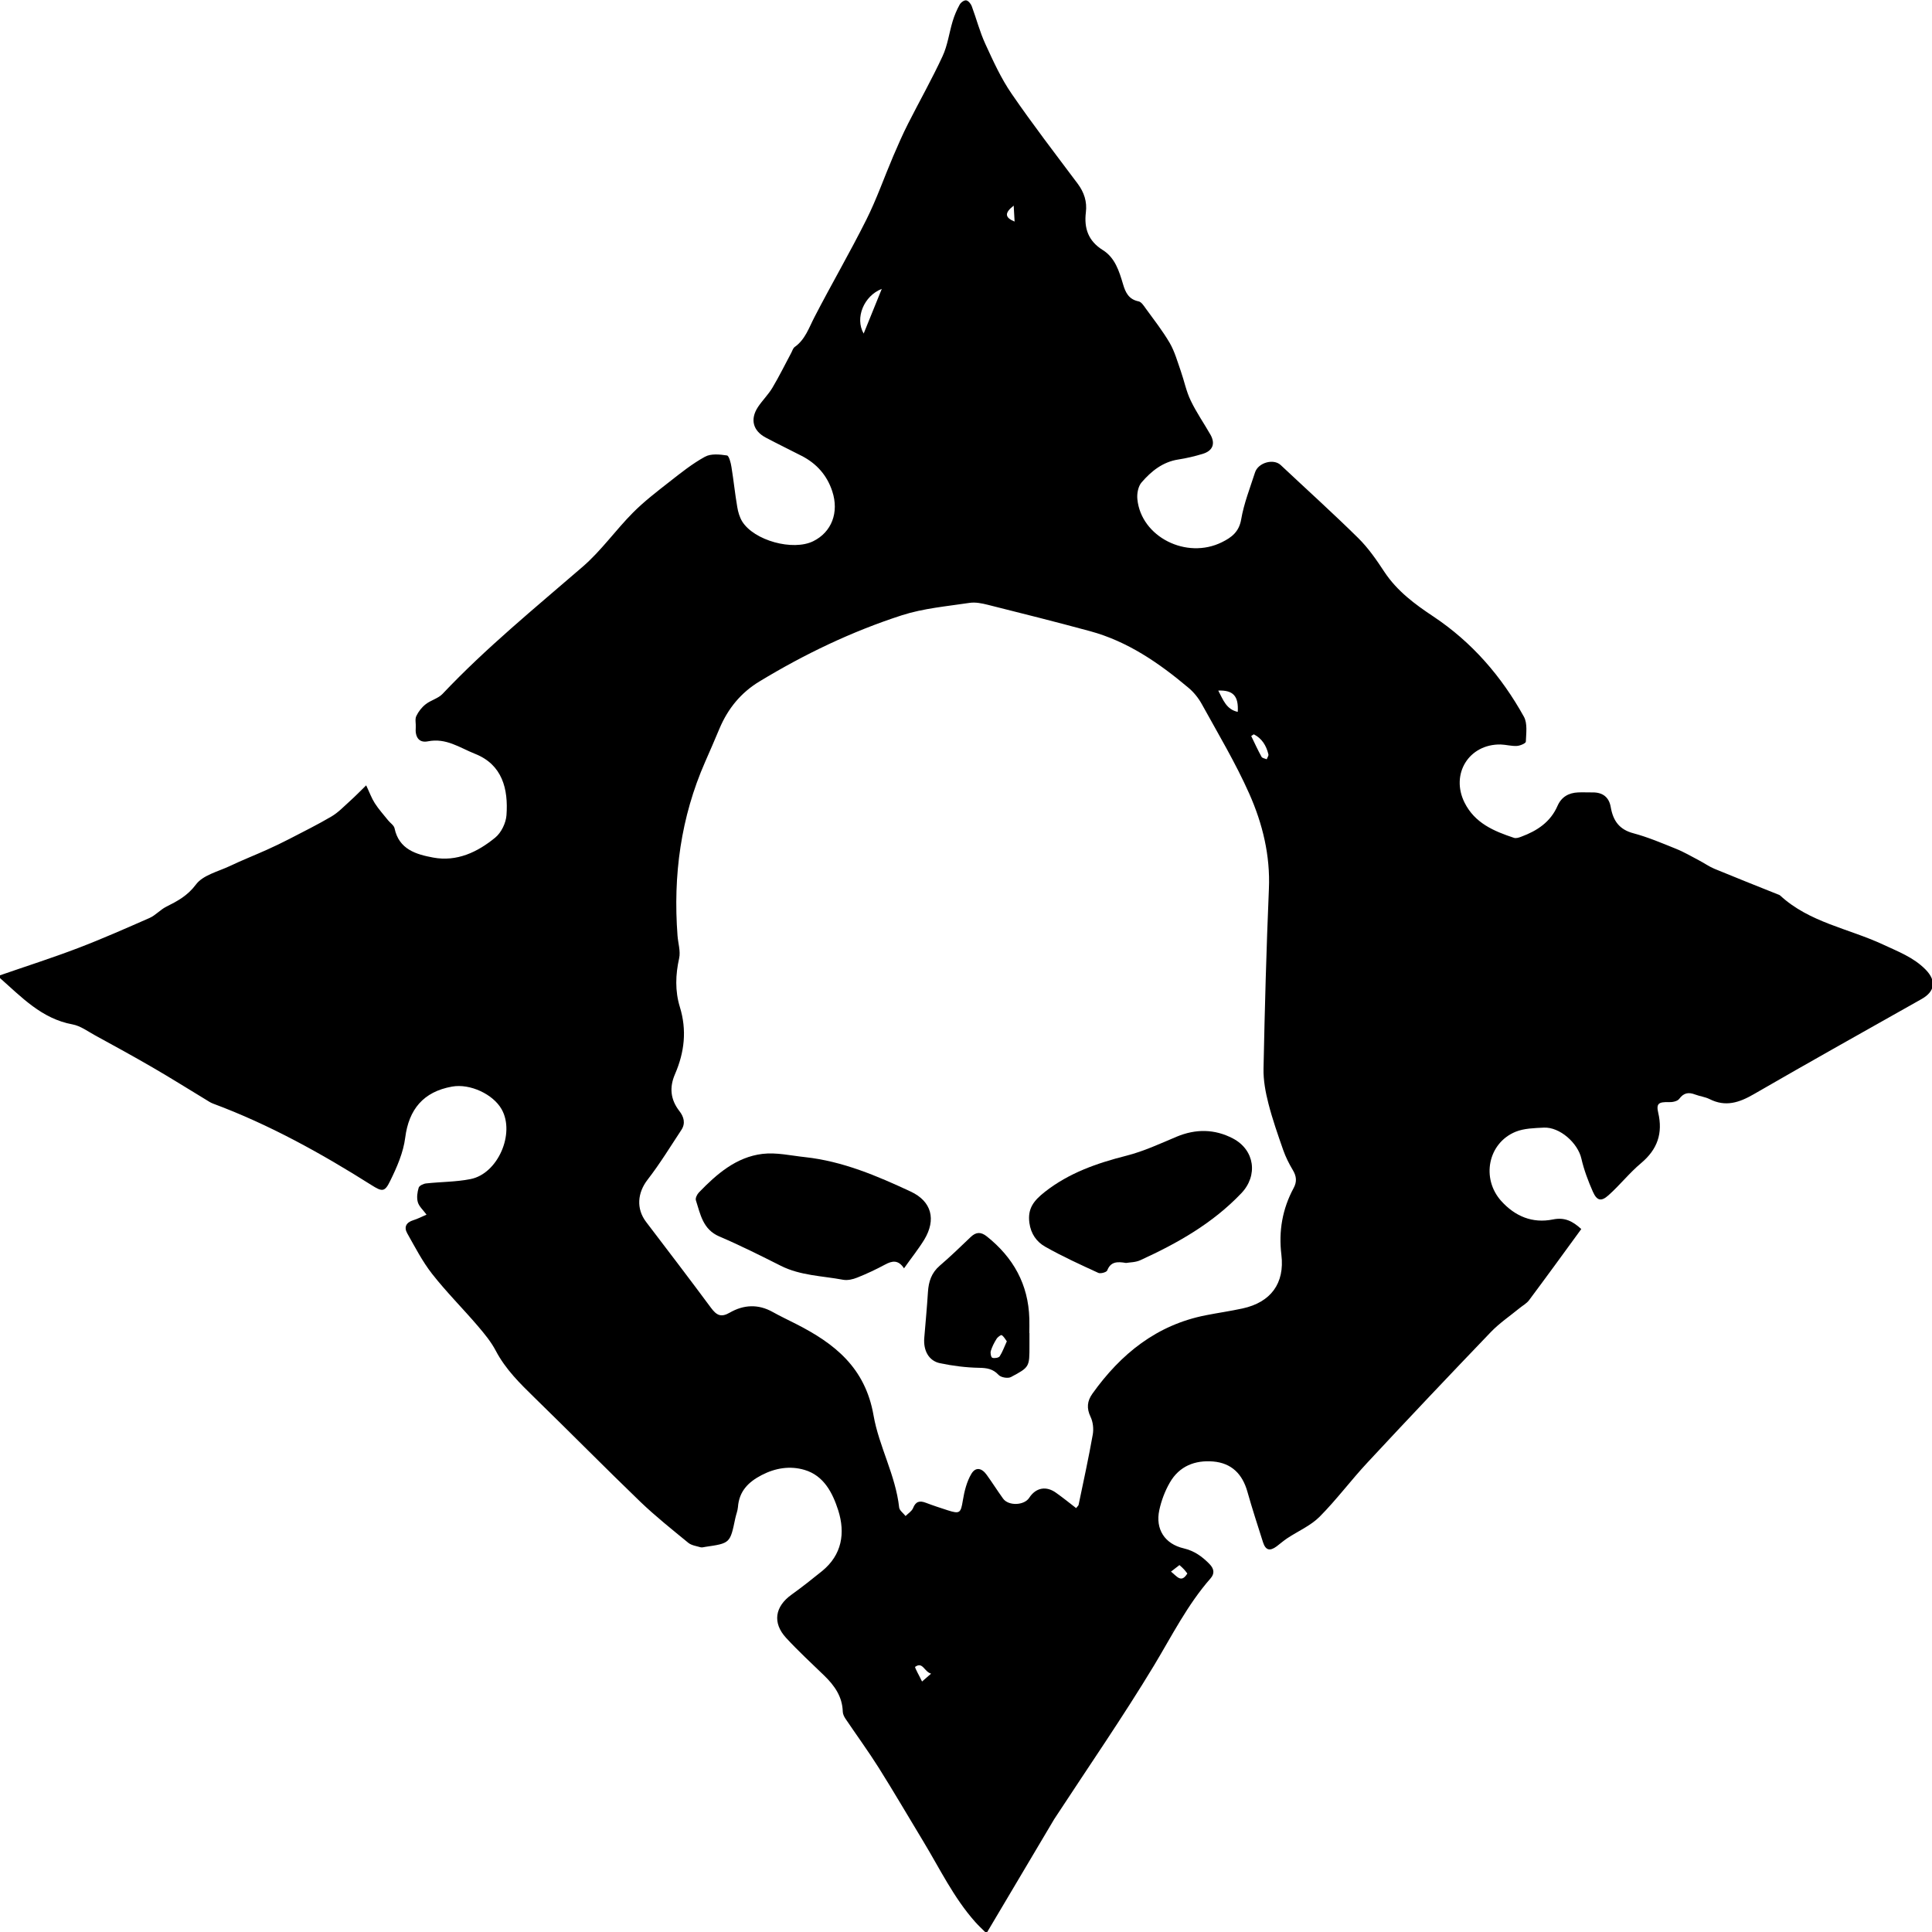
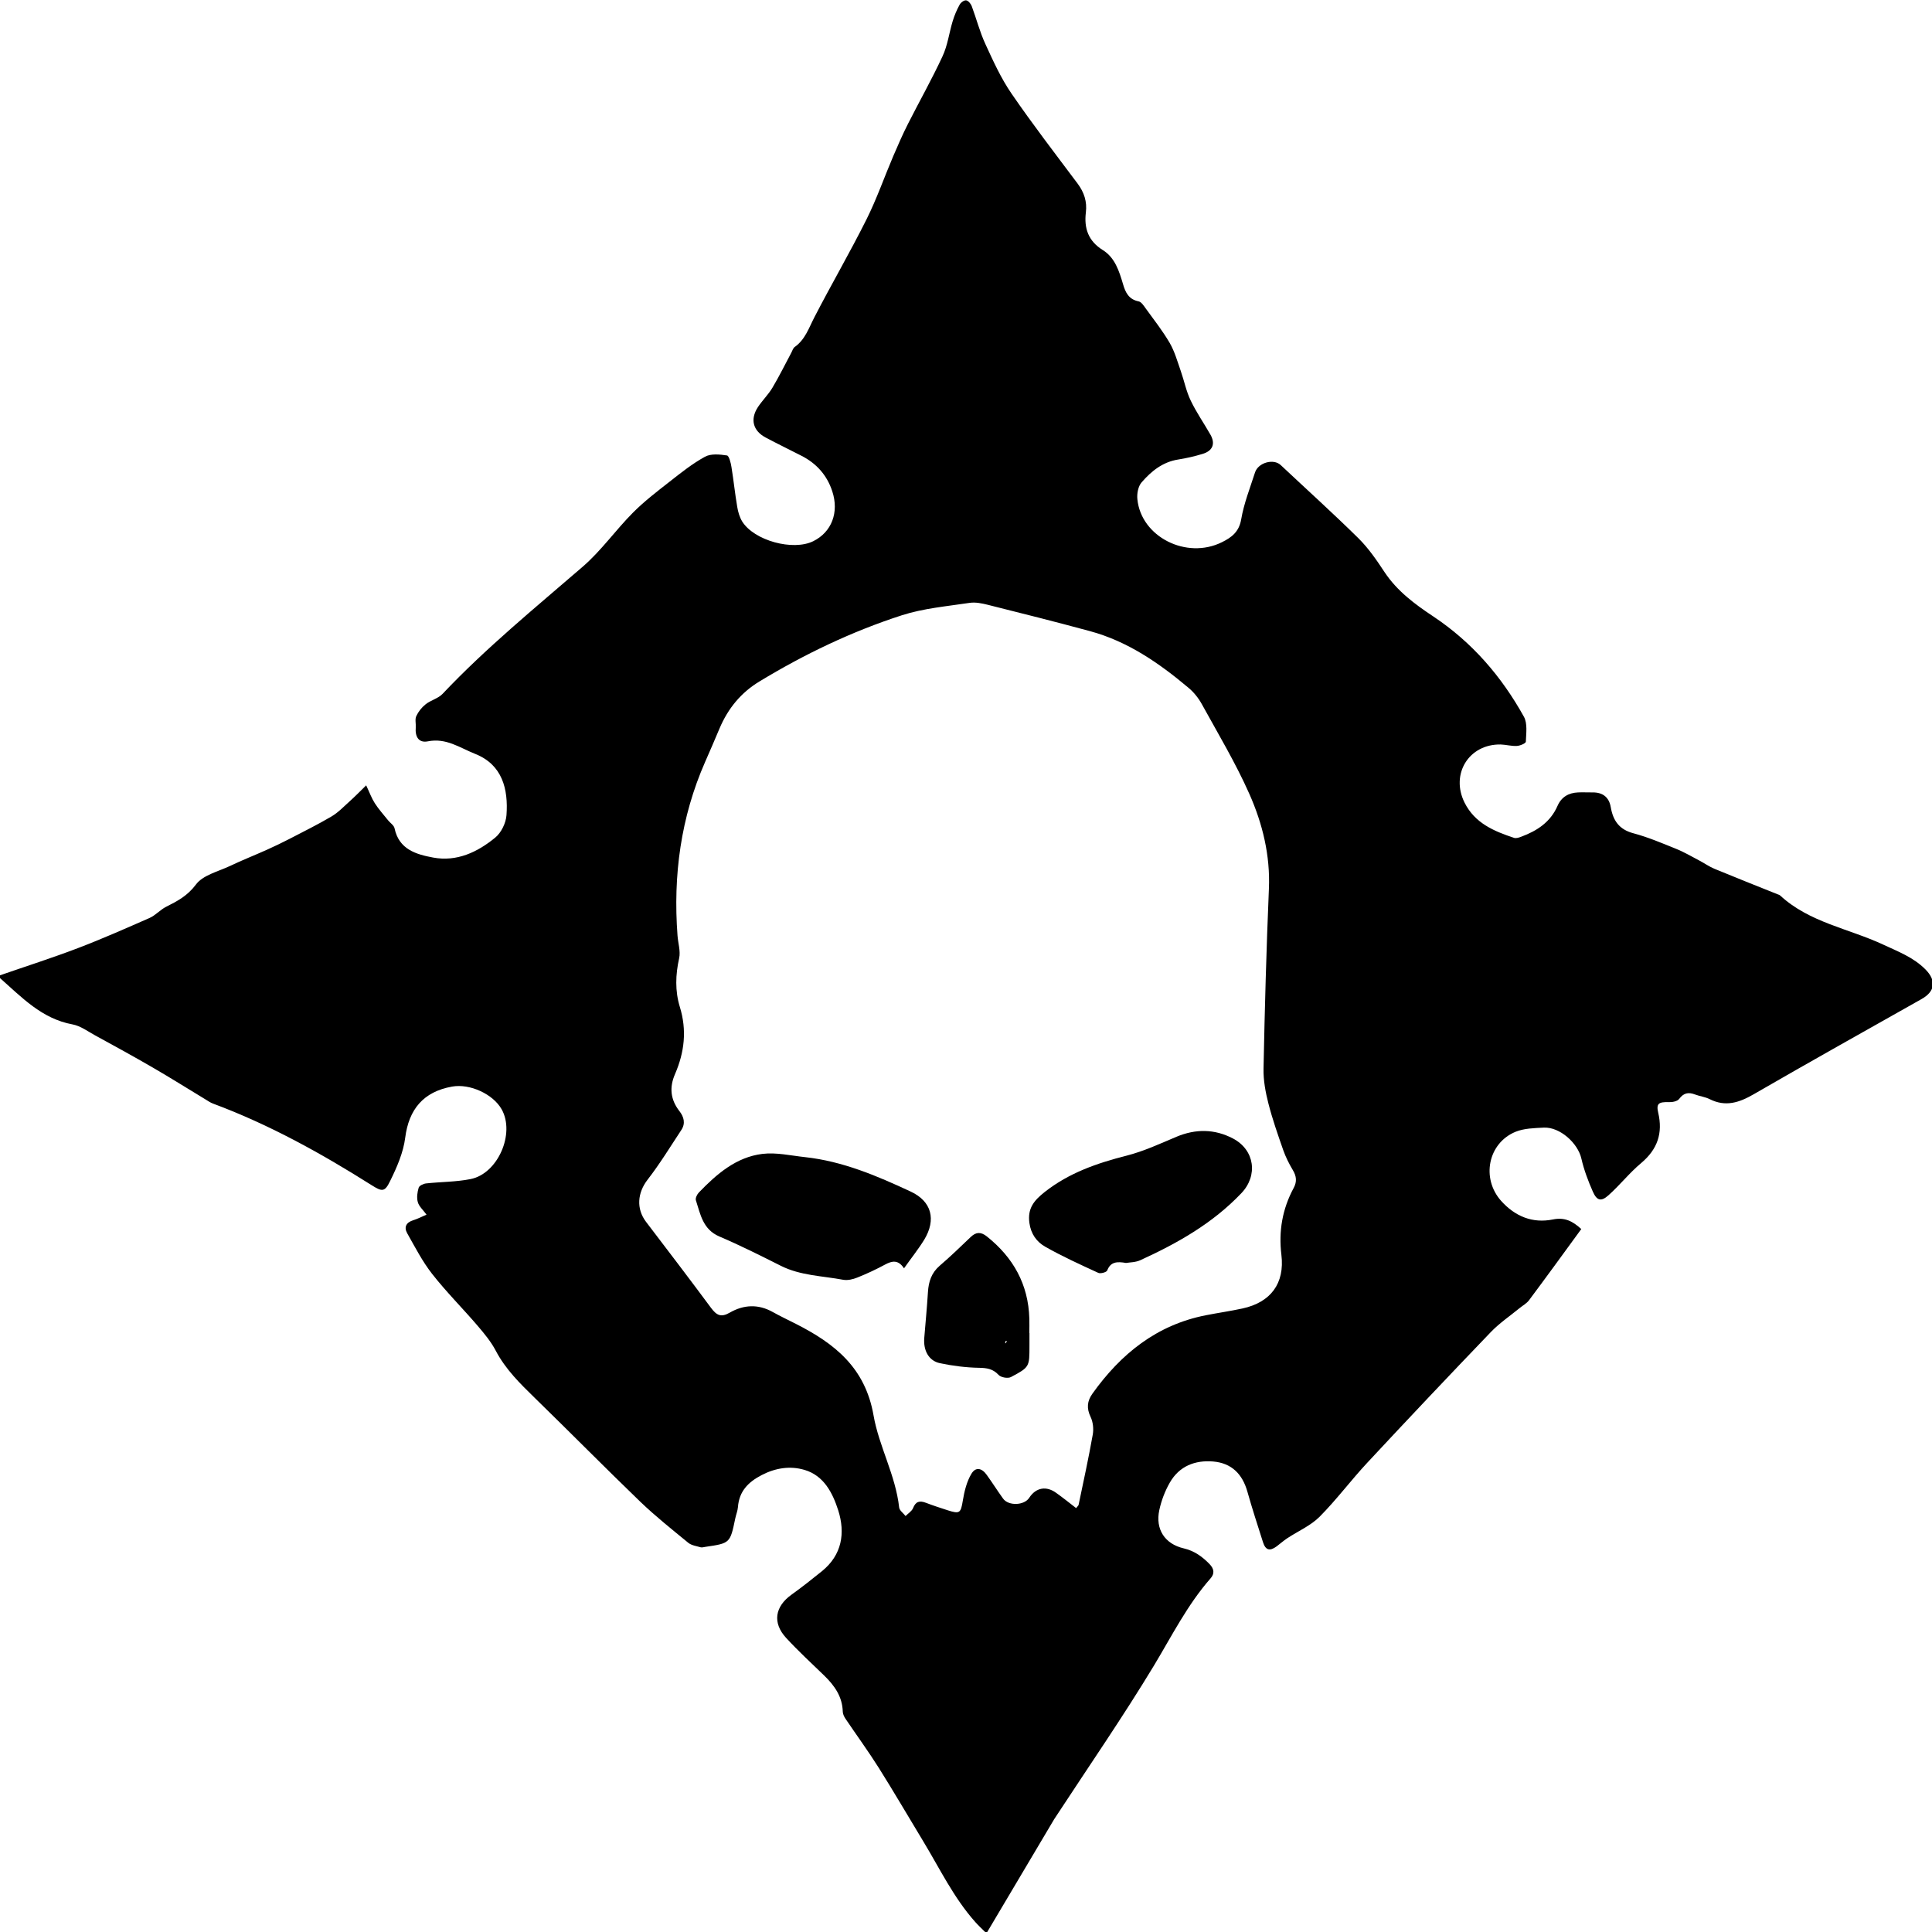
- <svg xmlns="http://www.w3.org/2000/svg" version="1.1" width="300" height="300" viewBox="0 0 300 300">
-   <path d="M0 151.444c4.031-1.397 8.109-2.7 12.094-4.219 3.759-1.434 7.444-3.066 11.119-4.678 0.938-0.412 1.669-1.284 2.587-1.744 1.753-0.881 3.309-1.697 4.622-3.45 1.088-1.472 3.45-2.016 5.297-2.888 1.884-0.9 3.825-1.659 5.719-2.512 1.172-0.525 2.344-1.088 3.487-1.678 2.203-1.144 4.425-2.241 6.553-3.497 1.050-0.619 1.922-1.547 2.831-2.363 0.834-0.75 1.622-1.556 2.55-2.466 0.525 1.106 0.844 2.006 1.341 2.775 0.6 0.938 1.359 1.772 2.053 2.644 0.337 0.422 0.919 0.787 1.012 1.247 0.684 3.291 3.366 4.059 6 4.547 3.675 0.684 6.891-0.844 9.638-3.103 0.938-0.769 1.659-2.269 1.744-3.488 0.291-4.050-0.638-7.838-4.884-9.516-2.4-0.956-4.481-2.503-7.322-1.941-1.444 0.291-2.006-0.75-1.884-2.147 0.047-0.6-0.15-1.275 0.084-1.772 0.328-0.694 0.844-1.359 1.444-1.828 0.797-0.638 1.941-0.9 2.616-1.603 6.759-7.153 14.362-13.35 21.778-19.763 2.869-2.475 5.109-5.681 7.8-8.391 1.734-1.744 3.713-3.263 5.653-4.781 1.781-1.397 3.572-2.831 5.541-3.909 0.919-0.506 2.287-0.366 3.413-0.197 0.309 0.047 0.6 1.144 0.694 1.791 0.337 2.053 0.544 4.144 0.9 6.206 0.122 0.769 0.366 1.584 0.759 2.241 1.856 2.991 7.894 4.631 11.044 3.075 2.85-1.406 4.031-4.463 2.953-7.744-0.806-2.475-2.428-4.313-4.753-5.503-1.856-0.956-3.741-1.866-5.578-2.841-1.997-1.059-2.456-2.85-1.209-4.744 0.684-1.031 1.603-1.922 2.241-2.991 1.059-1.772 1.969-3.637 2.944-5.456 0.159-0.3 0.263-0.694 0.525-0.881 1.641-1.162 2.203-2.991 3.075-4.659 2.625-5.081 5.503-10.022 8.063-15.141 1.594-3.187 2.766-6.572 4.172-9.862 0.722-1.678 1.453-3.366 2.287-5.006 1.772-3.497 3.713-6.928 5.353-10.472 0.787-1.678 1.022-3.609 1.566-5.419 0.272-0.9 0.638-1.772 1.088-2.588 0.178-0.337 0.694-0.722 1.012-0.675 0.328 0.038 0.722 0.525 0.862 0.881 0.731 1.959 1.247 3.994 2.119 5.888 1.219 2.653 2.438 5.353 4.088 7.744 3.262 4.753 6.787 9.328 10.247 13.95 1.013 1.359 1.481 2.803 1.275 4.462-0.3 2.475 0.375 4.444 2.625 5.85 1.894 1.172 2.541 3.263 3.141 5.278 0.384 1.331 0.9 2.381 2.428 2.691 0.422 0.084 0.797 0.675 1.106 1.106 1.275 1.753 2.625 3.478 3.722 5.353 0.769 1.331 1.2 2.887 1.716 4.359 0.534 1.519 0.844 3.15 1.547 4.594 0.872 1.828 2.053 3.516 3.066 5.297 0.787 1.397 0.347 2.503-1.219 2.972-1.238 0.375-2.503 0.675-3.778 0.872-2.428 0.375-4.2 1.819-5.7 3.553-0.534 0.609-0.75 1.753-0.656 2.616 0.581 5.85 7.631 9.403 13.125 6.675 1.481-0.731 2.653-1.584 2.991-3.534 0.422-2.475 1.369-4.866 2.147-7.284 0.487-1.547 2.878-2.212 3.994-1.162 4.022 3.778 8.119 7.472 12.047 11.344 1.566 1.547 2.85 3.413 4.069 5.269 1.959 2.953 4.716 4.997 7.575 6.891 6.028 4.013 10.603 9.319 14.072 15.572 0.581 1.050 0.347 2.588 0.3 3.881-0.009 0.253-0.9 0.637-1.397 0.656-0.834 0.047-1.678-0.197-2.512-0.225-4.931-0.084-7.819 4.594-5.606 9.028 1.594 3.188 4.556 4.434 7.669 5.466 0.328 0.113 0.787-0.037 1.144-0.178 2.456-0.909 4.537-2.278 5.625-4.791 0.609-1.378 1.716-2.016 3.178-2.081 0.75-0.037 1.491 0.009 2.241 0 1.584-0.028 2.578 0.731 2.841 2.278 0.366 2.109 1.313 3.487 3.534 4.069 2.241 0.6 4.406 1.519 6.563 2.391 1.275 0.506 2.456 1.209 3.675 1.847 0.788 0.412 1.528 0.947 2.353 1.284 3.253 1.341 6.525 2.644 9.788 3.947 0.141 0.047 0.3 0.103 0.403 0.197 4.519 4.172 10.584 5.109 15.919 7.584 2.344 1.097 4.772 1.997 6.647 3.9 1.706 1.734 1.491 3.403-0.609 4.584-8.691 4.903-17.409 9.778-26.053 14.775-2.269 1.313-4.387 2.016-6.863 0.769-0.694-0.347-1.528-0.441-2.269-0.722-1.012-0.384-1.753-0.262-2.456 0.684-0.272 0.375-1.069 0.534-1.622 0.506-1.556-0.047-1.969 0.216-1.641 1.622 0.75 3.197-0.103 5.7-2.644 7.838-1.819 1.519-3.3 3.422-5.081 5.006-1.134 1.013-1.791 0.844-2.419-0.562-0.731-1.659-1.378-3.375-1.781-5.128-0.544-2.419-3.347-4.941-5.841-4.819-1.472 0.075-3.047 0.103-4.387 0.647-4.284 1.772-5.353 7.237-2.231 10.734 2.156 2.391 4.856 3.525 8.044 2.878 1.819-0.375 3.075 0.272 4.397 1.491-2.7 3.703-5.381 7.397-8.119 11.063-0.375 0.497-0.994 0.825-1.491 1.238-1.491 1.219-3.112 2.316-4.444 3.703-6.441 6.713-12.844 13.472-19.181 20.287-2.541 2.728-4.772 5.737-7.397 8.381-1.397 1.397-3.347 2.231-5.034 3.347-0.572 0.384-1.097 0.844-1.641 1.256-1.069 0.787-1.716 0.6-2.119-0.656-0.825-2.606-1.678-5.203-2.419-7.838-0.769-2.738-2.456-4.444-5.316-4.688-2.831-0.234-5.259 0.722-6.722 3.262-0.759 1.313-1.322 2.803-1.641 4.284-0.638 2.963 0.844 5.259 3.797 5.944 1.641 0.384 2.869 1.275 3.994 2.428 0.731 0.75 0.825 1.491 0.159 2.241-3.572 4.069-5.981 8.878-8.756 13.491-4.809 7.959-10.097 15.619-15.197 23.409-0.113 0.159-0.225 0.328-0.328 0.497-3.459 5.841-6.938 11.681-10.397 17.522-0.103 0-0.197 0-0.3 0-0.525-0.525-1.059-1.022-1.547-1.566-3.366-3.778-5.531-8.334-8.119-12.6-2.287-3.778-4.509-7.594-6.862-11.334-1.641-2.606-3.459-5.091-5.184-7.65-0.216-0.328-0.403-0.722-0.412-1.097-0.066-2.316-1.275-4.022-2.85-5.559-2.006-1.941-4.059-3.834-5.944-5.878-2.156-2.344-1.744-4.866 0.834-6.713 1.622-1.162 3.178-2.4 4.725-3.647 3.122-2.531 3.647-5.925 2.531-9.45-0.862-2.681-2.212-5.391-5.241-6.281-2.231-0.656-4.5-0.309-6.647 0.806-2.091 1.087-3.497 2.512-3.684 4.969-0.047 0.581-0.291 1.162-0.412 1.744-0.806 3.872-0.797 3.872-4.65 4.434-0.253 0.038-0.506 0.122-0.731 0.066-0.647-0.188-1.406-0.291-1.903-0.684-2.531-2.081-5.109-4.125-7.462-6.384-5.513-5.316-10.894-10.772-16.388-16.125-2.287-2.231-4.537-4.434-6.056-7.322-0.731-1.397-1.772-2.653-2.803-3.862-2.325-2.719-4.884-5.269-7.088-8.081-1.509-1.931-2.653-4.162-3.863-6.3-0.544-0.975-0.15-1.697 0.956-2.034 0.638-0.197 1.237-0.506 2.044-0.862-0.563-0.759-1.181-1.294-1.359-1.959-0.188-0.684-0.075-1.519 0.141-2.231 0.103-0.309 0.722-0.609 1.144-0.656 2.306-0.253 4.659-0.225 6.909-0.675 4.247-0.834 6.947-7.078 4.828-10.837-1.331-2.362-4.931-4.022-7.697-3.525-4.472 0.797-6.713 3.553-7.275 7.922-0.291 2.316-1.294 4.613-2.344 6.741-0.844 1.744-1.247 1.669-2.888 0.638-7.819-4.941-15.891-9.413-24.6-12.656-0.413-0.15-0.788-0.412-1.172-0.647-2.737-1.659-5.456-3.366-8.222-4.969-2.962-1.716-5.963-3.366-8.972-5.006-1.125-0.619-2.241-1.453-3.459-1.678-4.809-0.881-7.931-4.256-11.334-7.256 0.037-0.141 0.037-0.234 0.037-0.338zM167.1 234.178c0.216-0.291 0.366-0.384 0.384-0.506 0.759-3.638 1.556-7.275 2.203-10.931 0.15-0.872 0.038-1.931-0.338-2.719-0.647-1.341-0.544-2.466 0.291-3.628 4.406-6.169 9.966-10.659 17.588-12.159 1.903-0.375 3.825-0.647 5.719-1.059 4.387-0.956 6.562-3.909 6.028-8.316-0.45-3.684 0.15-7.134 1.903-10.388 0.534-0.984 0.441-1.847-0.141-2.803-0.581-0.975-1.097-2.006-1.472-3.066-0.834-2.391-1.678-4.791-2.306-7.247-0.45-1.753-0.797-3.609-0.759-5.419 0.188-9.3 0.441-18.619 0.834-27.909 0.225-5.203-0.984-10.125-3.037-14.756-2.128-4.791-4.847-9.338-7.388-13.95-0.525-0.947-1.247-1.847-2.072-2.531-4.556-3.834-9.431-7.2-15.272-8.784-5.278-1.434-10.584-2.766-15.891-4.097-0.909-0.225-1.894-0.431-2.794-0.3-3.534 0.534-7.172 0.844-10.547 1.931-7.772 2.513-15.122 6.038-22.106 10.275-2.869 1.734-4.884 4.2-6.188 7.275-0.731 1.744-1.481 3.478-2.241 5.203-3.787 8.616-4.997 17.644-4.294 26.972 0.084 1.181 0.497 2.428 0.253 3.534-0.572 2.55-0.647 5.091 0.103 7.537 1.125 3.638 0.722 7.059-0.75 10.463-0.9 2.072-0.694 3.956 0.694 5.737 0.684 0.881 0.975 1.894 0.3 2.916-1.716 2.606-3.347 5.278-5.259 7.744-1.556 2.016-1.781 4.481-0.225 6.534 3.375 4.434 6.759 8.859 10.078 13.341 0.863 1.162 1.556 1.547 2.925 0.75 2.156-1.238 4.425-1.359 6.684-0.084 1.172 0.656 2.381 1.219 3.572 1.828 6 3.047 10.772 6.778 12.066 14.222 0.834 4.791 3.422 9.281 3.975 14.287 0.047 0.469 0.647 0.881 0.994 1.331 0.403-0.403 0.956-0.731 1.162-1.219 0.413-1.050 1.022-1.209 1.997-0.834 1.106 0.422 2.25 0.797 3.384 1.162 1.894 0.609 2.034 0.422 2.353-1.528 0.234-1.416 0.6-2.916 1.322-4.125 0.656-1.106 1.603-0.938 2.381 0.15 0.872 1.209 1.669 2.475 2.541 3.684 0.834 1.172 3.272 1.088 4.059-0.113 1.050-1.622 2.691-1.903 4.256-0.722 1.012 0.722 2.006 1.519 3.019 2.306zM134.109 51.797c0.9-2.203 1.791-4.406 2.813-6.938-2.766 1.069-4.209 4.509-2.813 6.938zM189.169 107.231c0.769 1.453 1.256 2.925 3.028 3.309 0.15-2.438-0.694-3.403-3.028-3.309zM194.691 114.019c-0.141 0.084-0.272 0.187-0.403 0.272 0.525 1.087 1.022 2.175 1.603 3.225 0.113 0.216 0.534 0.263 0.806 0.384 0.084-0.263 0.309-0.534 0.262-0.759-0.328-1.378-1.022-2.494-2.278-3.122zM143.175 261.103c0.422-0.366 0.834-0.722 1.406-1.219-1.088-0.309-1.284-1.903-2.475-1.059-0.113 0.084 0.694 1.481 1.069 2.278zM183.15 243.019c-0.459 0.366-0.834 0.656-1.322 1.022 0.938 0.731 1.594 1.847 2.541 0.291-0.188-0.234-0.328-0.441-0.497-0.619-0.187-0.216-0.412-0.403-0.722-0.684zM157.406 31.931c-1.472 1.144-1.369 1.856 0.141 2.475-0.038-0.759-0.075-1.472-0.141-2.475z" />
-   <path d="M140.372 196.941c-0.9-1.359-1.847-1.172-2.953-0.572-1.397 0.75-2.841 1.434-4.313 2.016-0.675 0.272-1.491 0.459-2.175 0.338-3.253-0.609-6.628-0.637-9.675-2.166-3.15-1.584-6.319-3.178-9.553-4.556-2.569-1.097-2.944-3.45-3.647-5.625-0.103-0.328 0.178-0.9 0.459-1.2 2.766-2.869 5.794-5.503 9.872-6 2.166-0.262 4.434 0.272 6.647 0.506 5.831 0.638 11.147 2.906 16.378 5.344 3.263 1.519 3.984 4.35 2.109 7.462-0.909 1.481-2.006 2.841-3.15 4.463z" />
-   <path d="M174.881 196.116c-1.434-0.253-2.428-0.197-2.953 1.162-0.103 0.272-1.031 0.534-1.378 0.375-2.794-1.284-5.578-2.55-8.241-4.059-1.331-0.75-2.231-1.978-2.466-3.703-0.3-2.25 0.684-3.459 2.391-4.809 3.787-2.972 8.109-4.463 12.675-5.625 2.681-0.684 5.231-1.866 7.781-2.944 2.991-1.247 5.916-1.219 8.766 0.272 3.384 1.781 3.919 5.756 1.294 8.503-4.444 4.669-9.909 7.762-15.684 10.397-0.731 0.338-1.631 0.328-2.194 0.422z" />
-   <path d="M159.853 207c0 0.647 0 1.294 0 1.941 0 3.3 0.028 3.347-2.869 4.884-0.469 0.253-1.547 0.075-1.922-0.328-0.881-0.947-1.828-1.087-3.047-1.106-2.034-0.037-4.069-0.3-6.056-0.713-1.744-0.366-2.606-1.978-2.438-3.938 0.197-2.381 0.422-4.753 0.572-7.134 0.103-1.603 0.544-2.962 1.828-4.069 1.659-1.416 3.234-2.953 4.819-4.463 0.834-0.797 1.584-0.806 2.494-0.084 4.106 3.272 6.45 7.444 6.6 12.75 0.028 0.75 0 1.491 0 2.241-0.009 0.009 0 0.009 0.009 0.009zM156.337 208.275c-0.262-0.347-0.469-0.759-0.797-0.956-0.113-0.075-0.638 0.309-0.806 0.6-0.366 0.581-0.684 1.209-0.881 1.856-0.103 0.328 0.038 0.994 0.234 1.059 0.328 0.113 0.984 0.009 1.144-0.225 0.441-0.675 0.713-1.481 1.106-2.325z" />
+ <svg xmlns="http://www.w3.org/2000/svg" xml:space="preserve" fill-rule="evenodd" stroke-linejoin="round" stroke-miterlimit="2" clip-rule="evenodd" viewBox="0 0 300 300">
+   <path fill-rule="nonzero" d="M0 151.444c4.031-1.397 8.109-2.7 12.094-4.219 3.759-1.434 7.444-3.066 11.119-4.678.938-.412 1.669-1.284 2.587-1.744 1.753-.881 3.309-1.697 4.622-3.45 1.088-1.472 3.45-2.016 5.297-2.888 1.884-.9 3.825-1.659 5.719-2.512a70 70 0 0 0 3.487-1.678c2.203-1.144 4.425-2.241 6.553-3.497 1.05-.619 1.922-1.547 2.831-2.363.834-.75 1.622-1.556 2.55-2.466.525 1.106.844 2.006 1.341 2.775.6.938 1.359 1.772 2.053 2.644.337.422.919.787 1.012 1.247.684 3.291 3.366 4.059 6 4.547 3.675.684 6.891-.844 9.638-3.103.938-.769 1.659-2.269 1.744-3.488.291-4.05-.638-7.838-4.884-9.516-2.4-.956-4.481-2.503-7.322-1.941-1.444.291-2.006-.75-1.884-2.147.047-.6-.15-1.275.084-1.772a5.2 5.2 0 0 1 1.444-1.828c.797-.638 1.941-.9 2.616-1.603 6.759-7.153 14.362-13.35 21.778-19.763 2.869-2.475 5.109-5.681 7.8-8.391 1.734-1.744 3.713-3.263 5.653-4.781 1.781-1.397 3.572-2.831 5.541-3.909.919-.506 2.287-.366 3.413-.197.309.047.6 1.144.694 1.791.337 2.053.544 4.144.9 6.206.122.769.366 1.584.759 2.241 1.856 2.991 7.894 4.631 11.044 3.075 2.85-1.406 4.031-4.463 2.953-7.744-.806-2.475-2.428-4.313-4.753-5.503-1.856-.956-3.741-1.866-5.578-2.841-1.997-1.059-2.456-2.85-1.209-4.744.684-1.031 1.603-1.922 2.241-2.991 1.059-1.772 1.969-3.637 2.944-5.456.159-.3.263-.694.525-.881 1.641-1.162 2.203-2.991 3.075-4.659 2.625-5.081 5.503-10.022 8.063-15.141 1.594-3.187 2.766-6.572 4.172-9.862.722-1.678 1.453-3.366 2.287-5.006 1.772-3.497 3.713-6.928 5.353-10.472.787-1.678 1.022-3.609 1.566-5.419.272-.9.638-1.772 1.088-2.588.178-.337.694-.722 1.012-.675.328.038.722.525.862.881.731 1.959 1.247 3.994 2.119 5.888 1.219 2.653 2.438 5.353 4.088 7.744 3.262 4.753 6.787 9.328 10.247 13.95 1.013 1.359 1.481 2.803 1.275 4.462-.3 2.475.375 4.444 2.625 5.85 1.894 1.172 2.541 3.263 3.141 5.278.384 1.331.9 2.381 2.428 2.691.422.084.797.675 1.106 1.106 1.275 1.753 2.625 3.478 3.722 5.353.769 1.331 1.2 2.887 1.716 4.359.534 1.519.844 3.15 1.547 4.594.872 1.828 2.053 3.516 3.066 5.297.787 1.397.347 2.503-1.219 2.972a28 28 0 0 1-3.778.872c-2.428.375-4.2 1.819-5.7 3.553-.534.609-.75 1.753-.656 2.616.581 5.85 7.631 9.403 13.125 6.675 1.481-.731 2.653-1.584 2.991-3.534.422-2.475 1.369-4.866 2.147-7.284.487-1.547 2.878-2.212 3.994-1.162 4.022 3.778 8.119 7.472 12.047 11.344 1.566 1.547 2.85 3.413 4.069 5.269 1.959 2.953 4.716 4.997 7.575 6.891 6.028 4.013 10.603 9.319 14.072 15.572.581 1.05.347 2.588.3 3.881-.009.253-.9.637-1.397.656-.834.047-1.678-.197-2.512-.225-4.931-.084-7.819 4.594-5.606 9.028 1.594 3.188 4.556 4.434 7.669 5.466.328.113.787-.037 1.144-.178 2.456-.909 4.537-2.278 5.625-4.791.609-1.378 1.716-2.016 3.178-2.081.75-.037 1.491.009 2.241 0 1.584-.028 2.578.731 2.841 2.278.366 2.109 1.313 3.487 3.534 4.069 2.241.6 4.406 1.519 6.563 2.391 1.275.506 2.456 1.209 3.675 1.847.788.412 1.528.947 2.353 1.284 3.253 1.341 6.525 2.644 9.788 3.947.141.047.3.103.403.197 4.519 4.172 10.584 5.109 15.919 7.584 2.344 1.097 4.772 1.997 6.647 3.9 1.706 1.734 1.491 3.403-.609 4.584-8.691 4.903-17.409 9.778-26.053 14.775-2.269 1.313-4.387 2.016-6.863.769-.694-.347-1.528-.441-2.269-.722-1.012-.384-1.753-.262-2.456.684-.272.375-1.069.534-1.622.506-1.556-.047-1.969.216-1.641 1.622.75 3.197-.103 5.7-2.644 7.838-1.819 1.519-3.3 3.422-5.081 5.006-1.134 1.013-1.791.844-2.419-.562-.731-1.659-1.378-3.375-1.781-5.128-.544-2.419-3.347-4.941-5.841-4.819-1.472.075-3.047.103-4.387.647-4.284 1.772-5.353 7.237-2.231 10.734 2.156 2.391 4.856 3.525 8.044 2.878 1.819-.375 3.075.272 4.397 1.491-2.7 3.703-5.381 7.397-8.119 11.063-.375.497-.994.825-1.491 1.238-1.491 1.219-3.112 2.316-4.444 3.703a1784 1784 0 0 0-19.181 20.287c-2.541 2.728-4.772 5.737-7.397 8.381-1.397 1.397-3.347 2.231-5.034 3.347-.572.384-1.097.844-1.641 1.256-1.069.787-1.716.6-2.119-.656-.825-2.606-1.678-5.203-2.419-7.838-.769-2.738-2.456-4.444-5.316-4.688-2.831-.234-5.259.722-6.722 3.262a15 15 0 0 0-1.641 4.284c-.638 2.963.844 5.259 3.797 5.944 1.641.384 2.869 1.275 3.994 2.428.731.75.825 1.491.159 2.241-3.572 4.069-5.981 8.878-8.756 13.491-4.809 7.959-10.097 15.619-15.197 23.409a9 9 0 0 0-.328.497c-3.459 5.841-6.938 11.681-10.397 17.522h-.3c-.525-.525-1.059-1.022-1.547-1.566-3.366-3.778-5.531-8.334-8.119-12.6-2.287-3.778-4.509-7.594-6.862-11.334-1.641-2.606-3.459-5.091-5.184-7.65-.216-.328-.403-.722-.412-1.097-.066-2.316-1.275-4.022-2.85-5.559-2.006-1.941-4.059-3.834-5.944-5.878-2.156-2.344-1.744-4.866.834-6.713 1.622-1.162 3.178-2.4 4.725-3.647 3.122-2.531 3.647-5.925 2.531-9.45-.862-2.681-2.212-5.391-5.241-6.281-2.231-.656-4.5-.309-6.647.806-2.091 1.087-3.497 2.512-3.684 4.969-.047.581-.291 1.162-.412 1.744-.806 3.872-.797 3.872-4.65 4.434-.253.038-.506.122-.731.066-.647-.188-1.406-.291-1.903-.684-2.531-2.081-5.109-4.125-7.462-6.384-5.513-5.316-10.894-10.772-16.388-16.125-2.287-2.231-4.537-4.434-6.056-7.322-.731-1.397-1.772-2.653-2.803-3.862-2.325-2.719-4.884-5.269-7.088-8.081-1.509-1.931-2.653-4.162-3.863-6.3-.544-.975-.15-1.697.956-2.034.638-.197 1.237-.506 2.044-.862-.563-.759-1.181-1.294-1.359-1.959-.188-.684-.075-1.519.141-2.231.103-.309.722-.609 1.144-.656 2.306-.253 4.659-.225 6.909-.675 4.247-.834 6.947-7.078 4.828-10.837-1.331-2.362-4.931-4.022-7.697-3.525-4.472.797-6.713 3.553-7.275 7.922-.291 2.316-1.294 4.613-2.344 6.741-.844 1.744-1.247 1.669-2.888.638-7.819-4.941-15.891-9.413-24.6-12.656-.413-.15-.788-.412-1.172-.647-2.737-1.659-5.456-3.366-8.222-4.969-2.962-1.716-5.963-3.366-8.972-5.006-1.125-.619-2.241-1.453-3.459-1.678-4.809-.881-7.931-4.256-11.334-7.256.037-.141.037-.234.037-.338zm167.1 82.734c.216-.291.366-.384.384-.506.759-3.638 1.556-7.275 2.203-10.931.15-.872.038-1.931-.338-2.719-.647-1.341-.544-2.466.291-3.628 4.406-6.169 9.966-10.659 17.588-12.159 1.903-.375 3.825-.647 5.719-1.059 4.387-.956 6.562-3.909 6.028-8.316-.45-3.684.15-7.134 1.903-10.388.534-.984.441-1.847-.141-2.803-.581-.975-1.097-2.006-1.472-3.066-.834-2.391-1.678-4.791-2.306-7.247-.45-1.753-.797-3.609-.759-5.419.188-9.3.441-18.619.834-27.909.225-5.203-.984-10.125-3.037-14.756-2.128-4.791-4.847-9.338-7.388-13.95-.525-.947-1.247-1.847-2.072-2.531-4.556-3.834-9.431-7.2-15.272-8.784-5.278-1.434-10.584-2.766-15.891-4.097-.909-.225-1.894-.431-2.794-.3-3.534.534-7.172.844-10.547 1.931-7.772 2.513-15.122 6.038-22.106 10.275-2.869 1.734-4.884 4.2-6.188 7.275a313 313 0 0 1-2.241 5.203c-3.787 8.616-4.997 17.644-4.294 26.972.084 1.181.497 2.428.253 3.534-.572 2.55-.647 5.091.103 7.537 1.125 3.638.722 7.059-.75 10.463-.9 2.072-.694 3.956.694 5.737.684.881.975 1.894.3 2.916-1.716 2.606-3.347 5.278-5.259 7.744-1.556 2.016-1.781 4.481-.225 6.534 3.375 4.434 6.759 8.859 10.078 13.341.863 1.162 1.556 1.547 2.925.75 2.156-1.238 4.425-1.359 6.684-.084 1.172.656 2.381 1.219 3.572 1.828 6 3.047 10.772 6.778 12.066 14.222.834 4.791 3.422 9.281 3.975 14.287.047.469.647.881.994 1.331.403-.403.956-.731 1.162-1.219.413-1.05 1.022-1.209 1.997-.834 1.106.422 2.25.797 3.384 1.162 1.894.609 2.034.422 2.353-1.528.234-1.416.6-2.916 1.322-4.125.656-1.106 1.603-.938 2.381.15.872 1.209 1.669 2.475 2.541 3.684.834 1.172 3.272 1.088 4.059-.113 1.05-1.622 2.691-1.903 4.256-.722 1.012.722 2.006 1.519 3.019 2.306z" />
+   <path fill-rule="nonzero" d="M140.372 196.941c-.9-1.359-1.847-1.172-2.953-.572a41 41 0 0 1-4.313 2.016c-.675.272-1.491.459-2.175.338-3.253-.609-6.628-.637-9.675-2.166-3.15-1.584-6.319-3.178-9.553-4.556-2.569-1.097-2.944-3.45-3.647-5.625-.103-.328.178-.9.459-1.2 2.766-2.869 5.794-5.503 9.872-6 2.166-.262 4.434.272 6.647.506 5.831.638 11.147 2.906 16.378 5.344 3.263 1.519 3.984 4.35 2.109 7.462-.909 1.481-2.006 2.841-3.15 4.463zM174.881 196.116c-1.434-.253-2.428-.197-2.953 1.162-.103.272-1.031.534-1.378.375-2.794-1.284-5.578-2.55-8.241-4.059-1.331-.75-2.231-1.978-2.466-3.703-.3-2.25.684-3.459 2.391-4.809 3.787-2.972 8.109-4.463 12.675-5.625 2.681-.684 5.231-1.866 7.781-2.944 2.991-1.247 5.916-1.219 8.766.272 3.384 1.781 3.919 5.756 1.294 8.503-4.444 4.669-9.909 7.762-15.684 10.397-.731.338-1.631.328-2.194.422zM159.853 207v1.941c0 3.3.028 3.347-2.869 4.884-.469.253-1.547.075-1.922-.328-.881-.947-1.828-1.087-3.047-1.106-2.034-.037-4.069-.3-6.056-.713-1.744-.366-2.606-1.978-2.438-3.938.197-2.381.422-4.753.572-7.134.103-1.603.544-2.962 1.828-4.069 1.659-1.416 3.234-2.953 4.819-4.463.834-.797 1.584-.806 2.494-.084 4.106 3.272 6.45 7.444 6.6 12.75.028.75 0 1.491 0 2.241-.009.009 0 .009.009.009zm-3.516 1.275c-.262-.347-.393.853 0 .009z" />
</svg>
